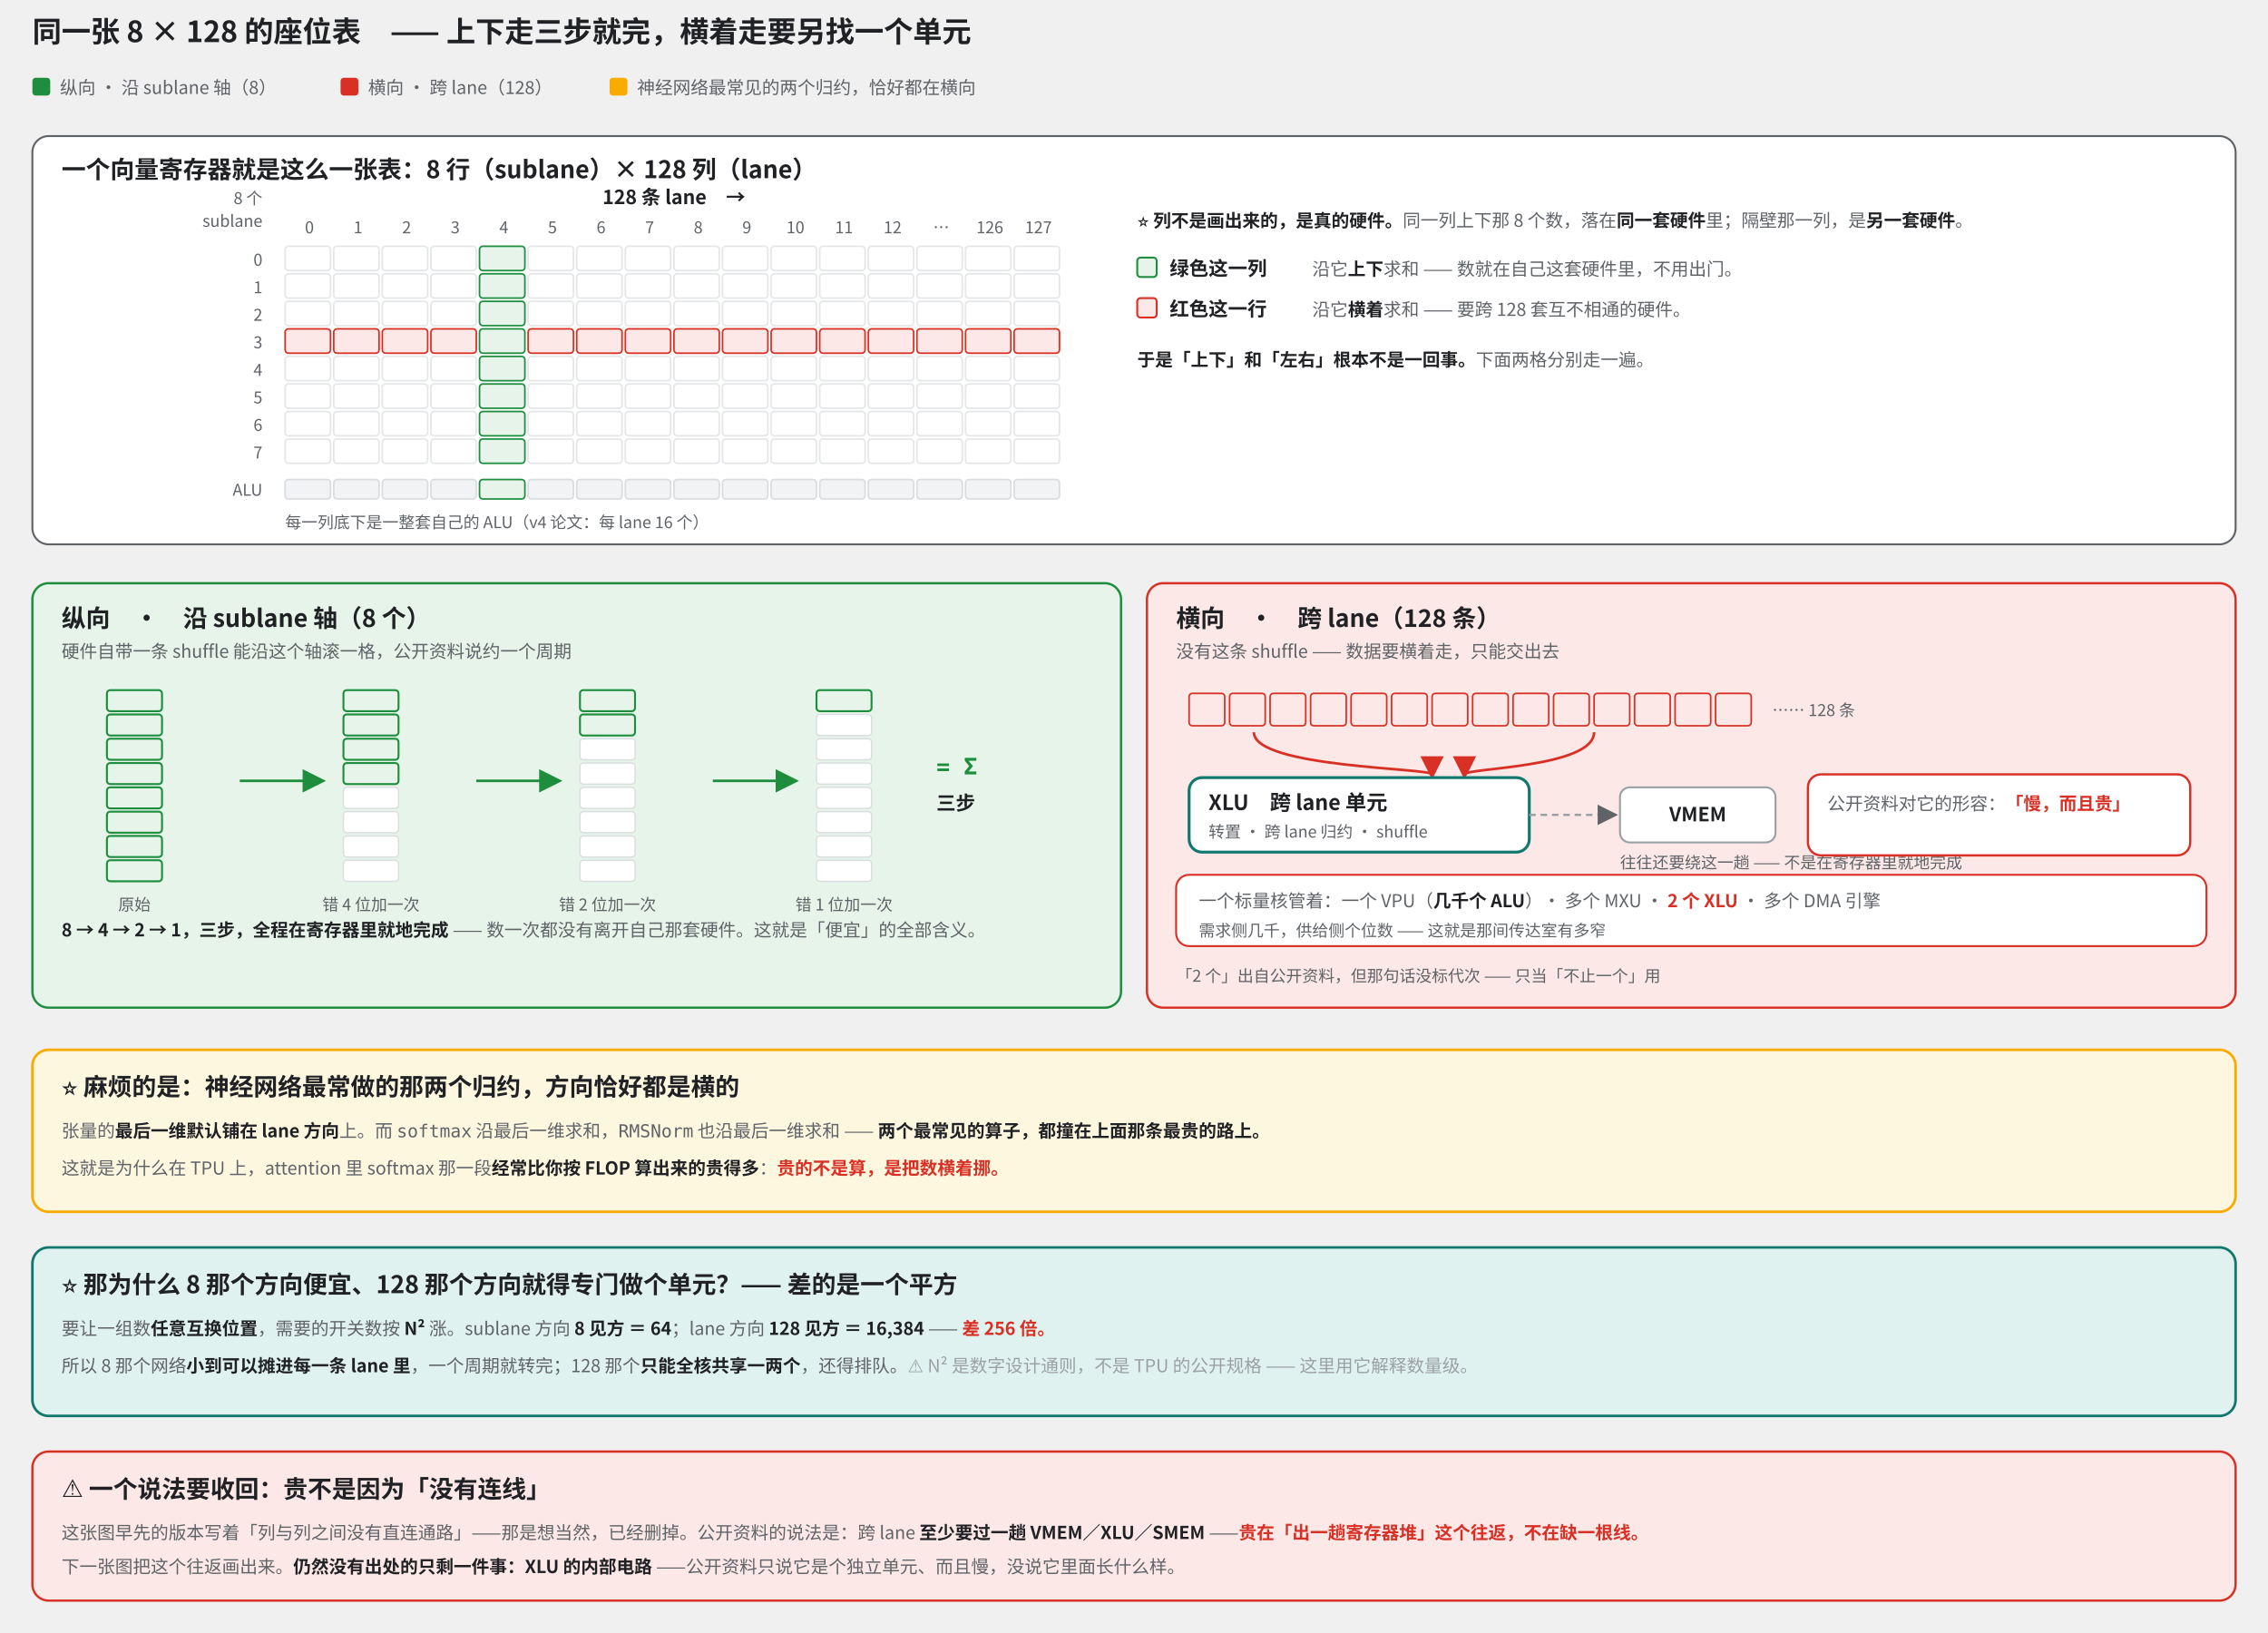
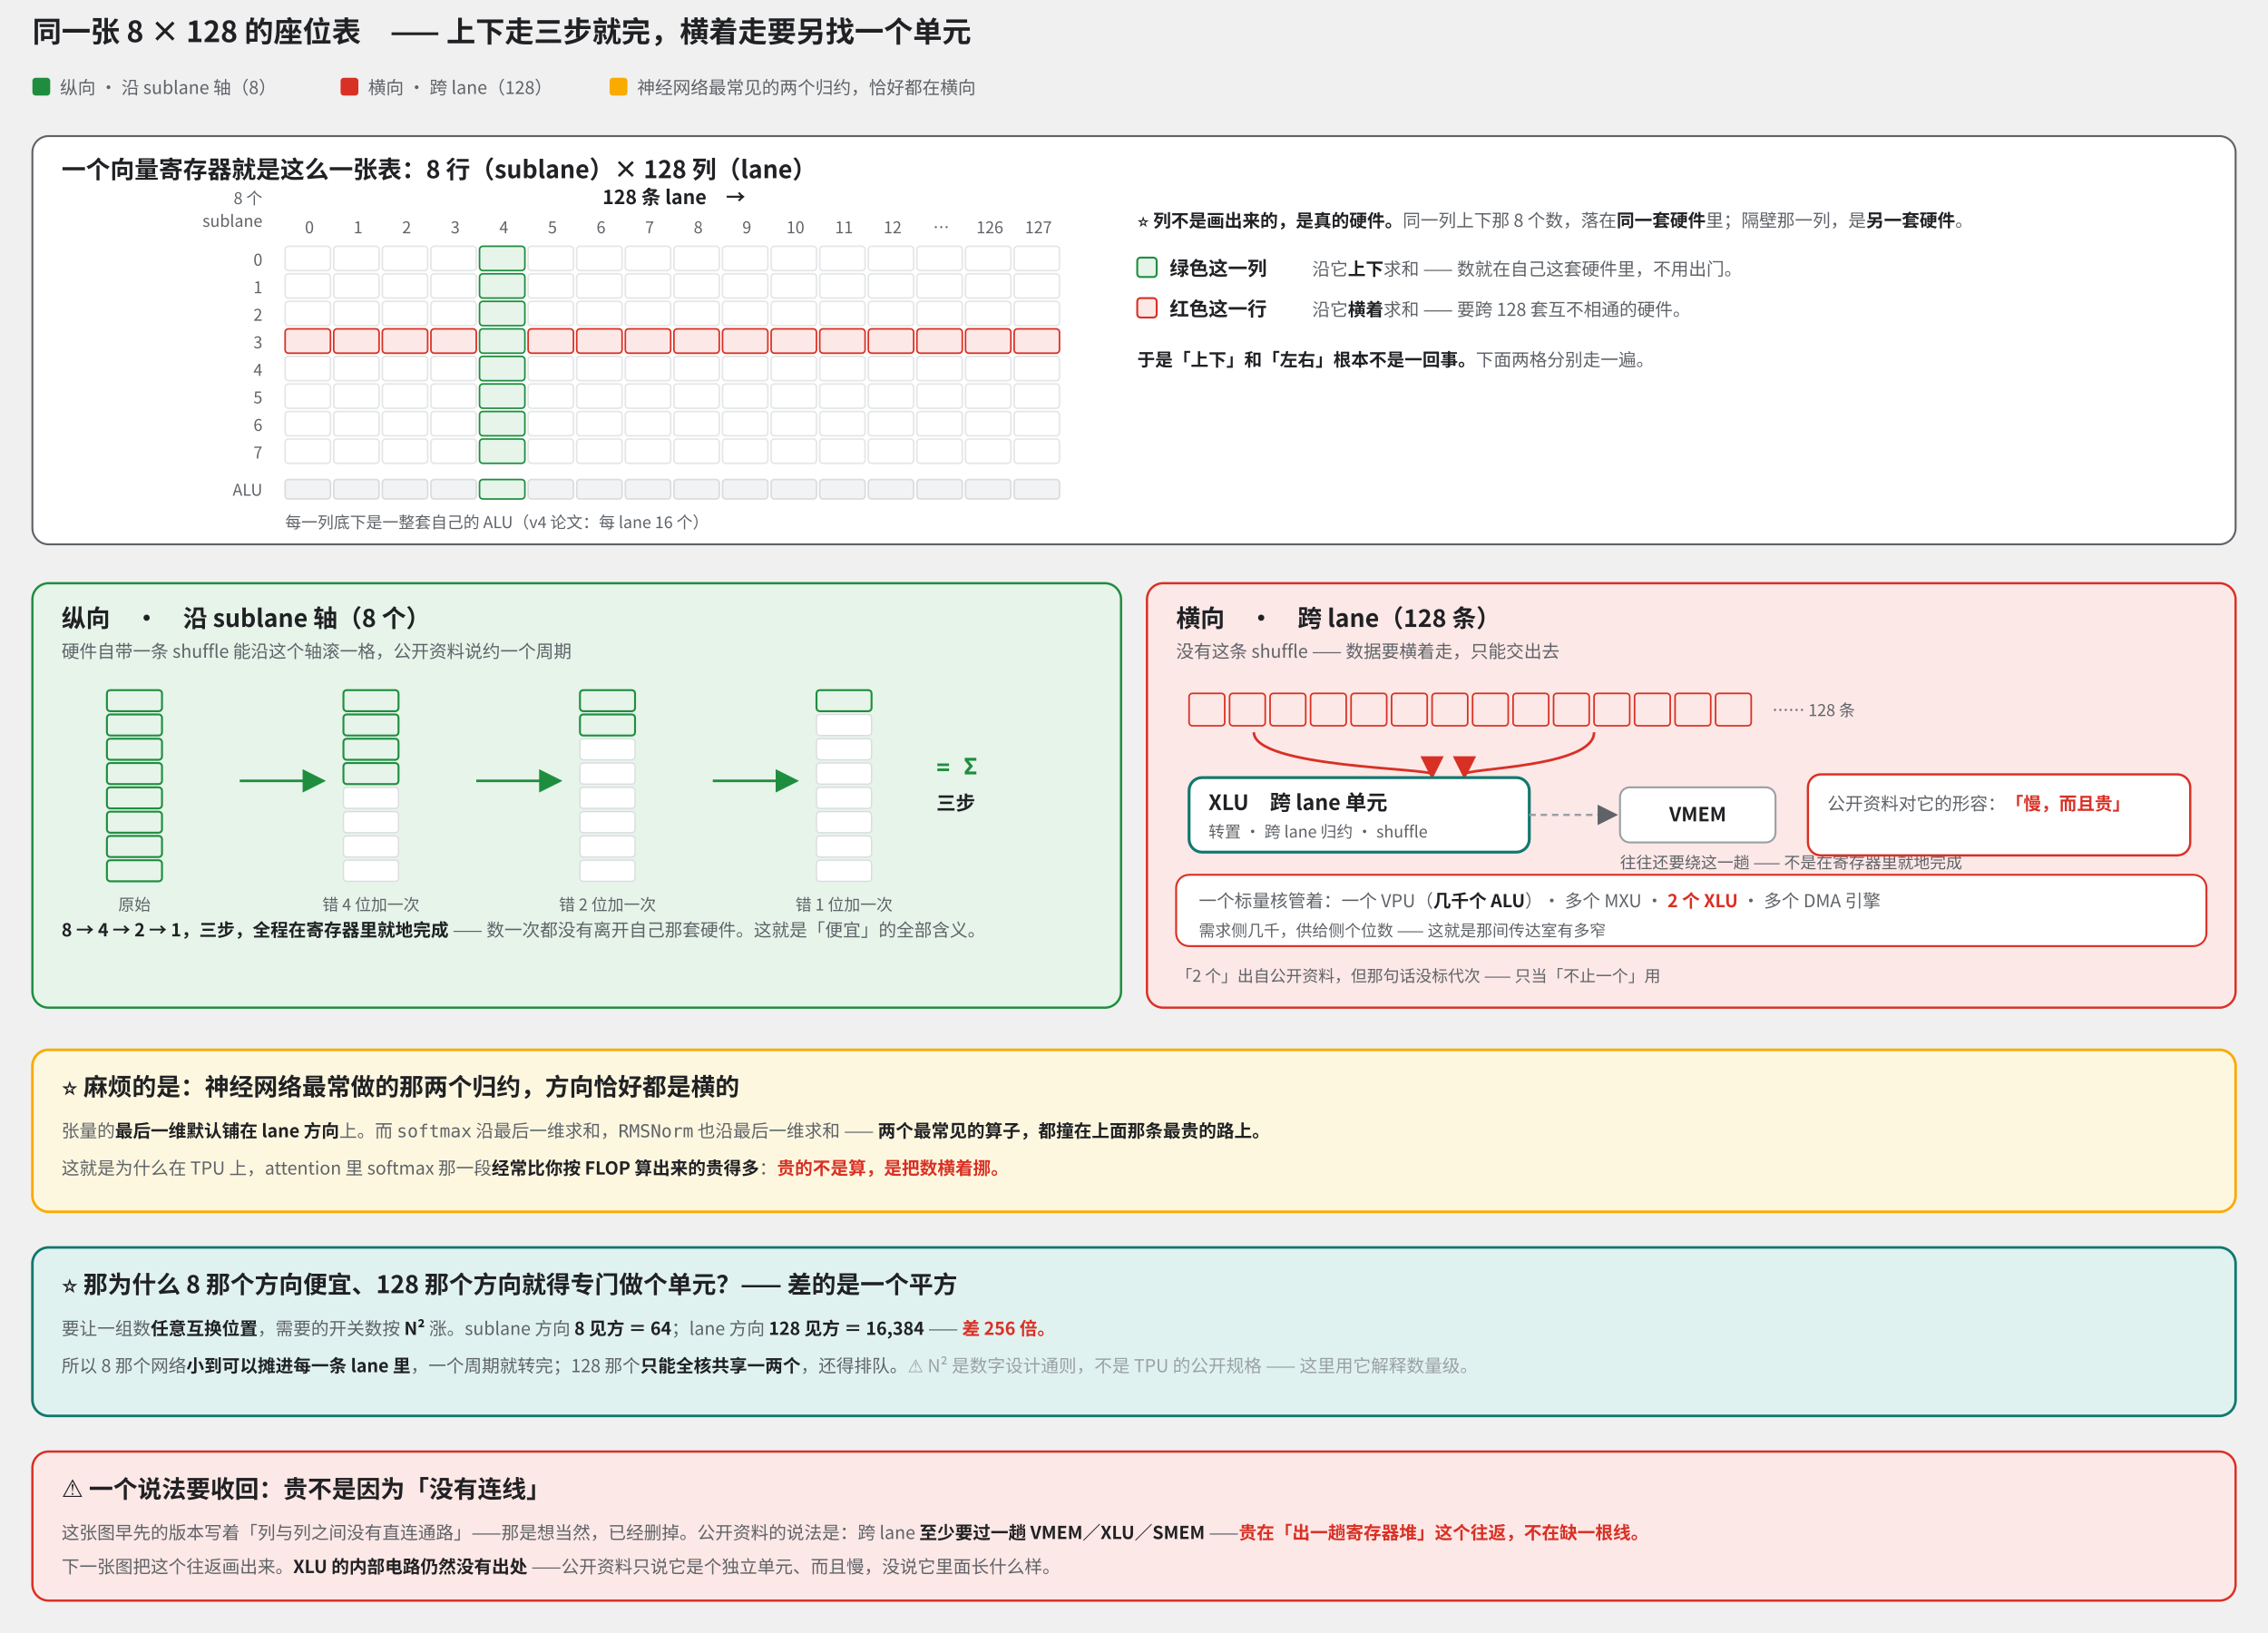
<svg xmlns="http://www.w3.org/2000/svg" viewBox="0 0 1400 1008" width="1400" height="1008" role="img" aria-label="TPU 向量寄存器 8×128 的方向不对称：沿 sublane 轴归约三步就完，沿 lane 轴归约必须经过 XLU，而公开资料称它慢且贵">
  <defs>
    <style>
.ttl{font:700 18px "Noto Sans CJK SC",sans-serif;fill:#202124}
.sec{font:700 15px "Noto Sans CJK SC",sans-serif;fill:#202124}
.box{font:700 13px "Noto Sans CJK SC",sans-serif;fill:#202124}
.lbl{font:600 12px "Noto Sans CJK SC",sans-serif;fill:#202124}
.sm{font:400 11px "Noto Sans CJK SC",sans-serif;fill:#5f6368}
.xs{font:400 11px "Noto Sans CJK SC",sans-serif;fill:#5f6368}
.xxs{font:400 10px "Noto Sans CJK SC",sans-serif;fill:#5f6368}
.num{font:700 12px "Roboto Mono",monospace}
.numb{font:700 14px "Roboto Mono",monospace}
.mono{font:400 11px "Roboto Mono",monospace;fill:#5f6368}
</style>
    <marker id="aB" markerWidth="9" markerHeight="9" refX="7" refY="4.5" orient="auto">
      <path d="M0,0 L9,4.5 L0,9 z" fill="#1a73e8" />
    </marker>
    <marker id="aR" markerWidth="9" markerHeight="9" refX="7" refY="4.5" orient="auto">
      <path d="M0,0 L9,4.5 L0,9 z" fill="#d93025" />
    </marker>
    <marker id="aG" markerWidth="9" markerHeight="9" refX="7" refY="4.5" orient="auto">
      <path d="M0,0 L9,4.5 L0,9 z" fill="#1e8e3e" />
    </marker>
    <marker id="aP" markerWidth="9" markerHeight="9" refX="7" refY="4.5" orient="auto">
      <path d="M0,0 L9,4.5 L0,9 z" fill="#8430ce" />
    </marker>
    <marker id="aK" markerWidth="9" markerHeight="9" refX="7" refY="4.5" orient="auto">
      <path d="M0,0 L9,4.5 L0,9 z" fill="#5f6368" />
    </marker>
  </defs>
  <text x="20" y="26" class="ttl">同一张 8 × 128 的座位表　—— <tspan font-weight="700">上下走三步就完，横着走要另找一个单元</tspan>
  </text>
  <rect x="20" y="48" width="11" height="11" rx="2" fill="#1e8e3e" />
  <text x="37" y="58" class="sm">纵向 · 沿 sublane 轴（8）</text>
  <rect x="210.225" y="48" width="11" height="11" rx="2" fill="#d93025" />
  <text x="227.225" y="58" class="sm">横向 · 跨 lane（128）</text>
  <rect x="376.3" y="48" width="11" height="11" rx="2" fill="#f9ab00" />
  <text x="393.3" y="58" class="sm">神经网络最常见的两个归约，恰好都在横向</text>
  <rect x="20" y="84" width="1360" height="252" rx="10" fill="#fff" stroke="#5f6368" stroke-width="1.2" />
  <text x="38" y="110" class="sec">一个向量寄存器就是这么一张表：8 行（sublane）× 128 列（lane）</text>
  <text x="416.0" y="126" class="lbl" fill="#5f6368" text-anchor="middle">128 条 lane　→</text>
  <text x="191.0" y="144" class="xxs" fill="#9aa0a6" text-anchor="middle">0</text>
  <text x="221.0" y="144" class="xxs" fill="#9aa0a6" text-anchor="middle">1</text>
  <text x="251.0" y="144" class="xxs" fill="#9aa0a6" text-anchor="middle">2</text>
  <text x="281.0" y="144" class="xxs" fill="#9aa0a6" text-anchor="middle">3</text>
  <text x="311.0" y="144" class="xxs" fill="#d93025" text-anchor="middle">4</text>
  <text x="341.0" y="144" class="xxs" fill="#9aa0a6" text-anchor="middle">5</text>
  <text x="371.0" y="144" class="xxs" fill="#9aa0a6" text-anchor="middle">6</text>
  <text x="401.0" y="144" class="xxs" fill="#9aa0a6" text-anchor="middle">7</text>
  <text x="431.0" y="144" class="xxs" fill="#9aa0a6" text-anchor="middle">8</text>
  <text x="461.0" y="144" class="xxs" fill="#9aa0a6" text-anchor="middle">9</text>
  <text x="491.0" y="144" class="xxs" fill="#9aa0a6" text-anchor="middle">10</text>
  <text x="521.0" y="144" class="xxs" fill="#9aa0a6" text-anchor="middle">11</text>
  <text x="551.0" y="144" class="xxs" fill="#9aa0a6" text-anchor="middle">12</text>
  <text x="581.0" y="144" class="xxs" fill="#9aa0a6" text-anchor="middle">⋯</text>
  <text x="611.0" y="144" class="xxs" fill="#9aa0a6" text-anchor="middle">126</text>
  <text x="641.0" y="144" class="xxs" fill="#9aa0a6" text-anchor="middle">127</text>
  <text x="162" y="126" class="xxs" fill="#5f6368" text-anchor="end">8 个</text>
  <text x="162" y="140" class="xxs" fill="#5f6368" text-anchor="end">sublane</text>
  <text x="162" y="164" class="xxs" fill="#9aa0a6" text-anchor="end">0</text>
  <rect x="176" y="152" width="28" height="15" rx="2" fill="#fff" stroke="#e4e6e8" stroke-width="1.0" />
  <rect x="206" y="152" width="28" height="15" rx="2" fill="#fff" stroke="#e4e6e8" stroke-width="1.0" />
  <rect x="236" y="152" width="28" height="15" rx="2" fill="#fff" stroke="#e4e6e8" stroke-width="1.0" />
  <rect x="266" y="152" width="28" height="15" rx="2" fill="#fff" stroke="#e4e6e8" stroke-width="1.0" />
  <rect x="296" y="152" width="28" height="15" rx="2" fill="#e6f4ea" stroke="#1e8e3e" stroke-width="1.0" />
  <rect x="326" y="152" width="28" height="15" rx="2" fill="#fff" stroke="#e4e6e8" stroke-width="1.0" />
  <rect x="356" y="152" width="28" height="15" rx="2" fill="#fff" stroke="#e4e6e8" stroke-width="1.0" />
  <rect x="386" y="152" width="28" height="15" rx="2" fill="#fff" stroke="#e4e6e8" stroke-width="1.0" />
  <rect x="416" y="152" width="28" height="15" rx="2" fill="#fff" stroke="#e4e6e8" stroke-width="1.0" />
  <rect x="446" y="152" width="28" height="15" rx="2" fill="#fff" stroke="#e4e6e8" stroke-width="1.0" />
  <rect x="476" y="152" width="28" height="15" rx="2" fill="#fff" stroke="#e4e6e8" stroke-width="1.0" />
  <rect x="506" y="152" width="28" height="15" rx="2" fill="#fff" stroke="#e4e6e8" stroke-width="1.0" />
  <rect x="536" y="152" width="28" height="15" rx="2" fill="#fff" stroke="#e4e6e8" stroke-width="1.0" />
  <rect x="566" y="152" width="28" height="15" rx="2" fill="#fff" stroke="#e4e6e8" stroke-width="1.0" />
  <rect x="596" y="152" width="28" height="15" rx="2" fill="#fff" stroke="#e4e6e8" stroke-width="1.0" />
  <rect x="626" y="152" width="28" height="15" rx="2" fill="#fff" stroke="#e4e6e8" stroke-width="1.0" />
  <text x="162" y="181" class="xxs" fill="#9aa0a6" text-anchor="end">1</text>
  <rect x="176" y="169" width="28" height="15" rx="2" fill="#fff" stroke="#e4e6e8" stroke-width="1.0" />
  <rect x="206" y="169" width="28" height="15" rx="2" fill="#fff" stroke="#e4e6e8" stroke-width="1.0" />
  <rect x="236" y="169" width="28" height="15" rx="2" fill="#fff" stroke="#e4e6e8" stroke-width="1.0" />
  <rect x="266" y="169" width="28" height="15" rx="2" fill="#fff" stroke="#e4e6e8" stroke-width="1.0" />
  <rect x="296" y="169" width="28" height="15" rx="2" fill="#e6f4ea" stroke="#1e8e3e" stroke-width="1.0" />
  <rect x="326" y="169" width="28" height="15" rx="2" fill="#fff" stroke="#e4e6e8" stroke-width="1.0" />
  <rect x="356" y="169" width="28" height="15" rx="2" fill="#fff" stroke="#e4e6e8" stroke-width="1.0" />
  <rect x="386" y="169" width="28" height="15" rx="2" fill="#fff" stroke="#e4e6e8" stroke-width="1.0" />
  <rect x="416" y="169" width="28" height="15" rx="2" fill="#fff" stroke="#e4e6e8" stroke-width="1.0" />
  <rect x="446" y="169" width="28" height="15" rx="2" fill="#fff" stroke="#e4e6e8" stroke-width="1.0" />
  <rect x="476" y="169" width="28" height="15" rx="2" fill="#fff" stroke="#e4e6e8" stroke-width="1.0" />
  <rect x="506" y="169" width="28" height="15" rx="2" fill="#fff" stroke="#e4e6e8" stroke-width="1.0" />
  <rect x="536" y="169" width="28" height="15" rx="2" fill="#fff" stroke="#e4e6e8" stroke-width="1.0" />
  <rect x="566" y="169" width="28" height="15" rx="2" fill="#fff" stroke="#e4e6e8" stroke-width="1.0" />
  <rect x="596" y="169" width="28" height="15" rx="2" fill="#fff" stroke="#e4e6e8" stroke-width="1.0" />
  <rect x="626" y="169" width="28" height="15" rx="2" fill="#fff" stroke="#e4e6e8" stroke-width="1.0" />
  <text x="162" y="198" class="xxs" fill="#9aa0a6" text-anchor="end">2</text>
  <rect x="176" y="186" width="28" height="15" rx="2" fill="#fff" stroke="#e4e6e8" stroke-width="1.0" />
  <rect x="206" y="186" width="28" height="15" rx="2" fill="#fff" stroke="#e4e6e8" stroke-width="1.0" />
  <rect x="236" y="186" width="28" height="15" rx="2" fill="#fff" stroke="#e4e6e8" stroke-width="1.0" />
  <rect x="266" y="186" width="28" height="15" rx="2" fill="#fff" stroke="#e4e6e8" stroke-width="1.0" />
  <rect x="296" y="186" width="28" height="15" rx="2" fill="#e6f4ea" stroke="#1e8e3e" stroke-width="1.0" />
  <rect x="326" y="186" width="28" height="15" rx="2" fill="#fff" stroke="#e4e6e8" stroke-width="1.0" />
  <rect x="356" y="186" width="28" height="15" rx="2" fill="#fff" stroke="#e4e6e8" stroke-width="1.0" />
  <rect x="386" y="186" width="28" height="15" rx="2" fill="#fff" stroke="#e4e6e8" stroke-width="1.0" />
  <rect x="416" y="186" width="28" height="15" rx="2" fill="#fff" stroke="#e4e6e8" stroke-width="1.0" />
  <rect x="446" y="186" width="28" height="15" rx="2" fill="#fff" stroke="#e4e6e8" stroke-width="1.0" />
  <rect x="476" y="186" width="28" height="15" rx="2" fill="#fff" stroke="#e4e6e8" stroke-width="1.0" />
  <rect x="506" y="186" width="28" height="15" rx="2" fill="#fff" stroke="#e4e6e8" stroke-width="1.0" />
  <rect x="536" y="186" width="28" height="15" rx="2" fill="#fff" stroke="#e4e6e8" stroke-width="1.0" />
  <rect x="566" y="186" width="28" height="15" rx="2" fill="#fff" stroke="#e4e6e8" stroke-width="1.0" />
  <rect x="596" y="186" width="28" height="15" rx="2" fill="#fff" stroke="#e4e6e8" stroke-width="1.0" />
  <rect x="626" y="186" width="28" height="15" rx="2" fill="#fff" stroke="#e4e6e8" stroke-width="1.0" />
  <text x="162" y="215" class="xxs" fill="#9aa0a6" text-anchor="end">3</text>
  <rect x="176" y="203" width="28" height="15" rx="2" fill="#fce8e6" stroke="#d93025" stroke-width="1.0" />
  <rect x="206" y="203" width="28" height="15" rx="2" fill="#fce8e6" stroke="#d93025" stroke-width="1.0" />
  <rect x="236" y="203" width="28" height="15" rx="2" fill="#fce8e6" stroke="#d93025" stroke-width="1.0" />
  <rect x="266" y="203" width="28" height="15" rx="2" fill="#fce8e6" stroke="#d93025" stroke-width="1.0" />
  <rect x="296" y="203" width="28" height="15" rx="2" fill="#e6f4ea" stroke="#1e8e3e" stroke-width="1.0" />
  <rect x="326" y="203" width="28" height="15" rx="2" fill="#fce8e6" stroke="#d93025" stroke-width="1.0" />
  <rect x="356" y="203" width="28" height="15" rx="2" fill="#fce8e6" stroke="#d93025" stroke-width="1.0" />
  <rect x="386" y="203" width="28" height="15" rx="2" fill="#fce8e6" stroke="#d93025" stroke-width="1.0" />
  <rect x="416" y="203" width="28" height="15" rx="2" fill="#fce8e6" stroke="#d93025" stroke-width="1.0" />
  <rect x="446" y="203" width="28" height="15" rx="2" fill="#fce8e6" stroke="#d93025" stroke-width="1.0" />
  <rect x="476" y="203" width="28" height="15" rx="2" fill="#fce8e6" stroke="#d93025" stroke-width="1.0" />
  <rect x="506" y="203" width="28" height="15" rx="2" fill="#fce8e6" stroke="#d93025" stroke-width="1.0" />
  <rect x="536" y="203" width="28" height="15" rx="2" fill="#fce8e6" stroke="#d93025" stroke-width="1.0" />
  <rect x="566" y="203" width="28" height="15" rx="2" fill="#fce8e6" stroke="#d93025" stroke-width="1.0" />
  <rect x="596" y="203" width="28" height="15" rx="2" fill="#fce8e6" stroke="#d93025" stroke-width="1.0" />
  <rect x="626" y="203" width="28" height="15" rx="2" fill="#fce8e6" stroke="#d93025" stroke-width="1.0" />
  <text x="162" y="232" class="xxs" fill="#9aa0a6" text-anchor="end">4</text>
  <rect x="176" y="220" width="28" height="15" rx="2" fill="#fff" stroke="#e4e6e8" stroke-width="1.0" />
  <rect x="206" y="220" width="28" height="15" rx="2" fill="#fff" stroke="#e4e6e8" stroke-width="1.0" />
  <rect x="236" y="220" width="28" height="15" rx="2" fill="#fff" stroke="#e4e6e8" stroke-width="1.0" />
  <rect x="266" y="220" width="28" height="15" rx="2" fill="#fff" stroke="#e4e6e8" stroke-width="1.0" />
  <rect x="296" y="220" width="28" height="15" rx="2" fill="#e6f4ea" stroke="#1e8e3e" stroke-width="1.0" />
  <rect x="326" y="220" width="28" height="15" rx="2" fill="#fff" stroke="#e4e6e8" stroke-width="1.0" />
  <rect x="356" y="220" width="28" height="15" rx="2" fill="#fff" stroke="#e4e6e8" stroke-width="1.0" />
  <rect x="386" y="220" width="28" height="15" rx="2" fill="#fff" stroke="#e4e6e8" stroke-width="1.0" />
  <rect x="416" y="220" width="28" height="15" rx="2" fill="#fff" stroke="#e4e6e8" stroke-width="1.0" />
  <rect x="446" y="220" width="28" height="15" rx="2" fill="#fff" stroke="#e4e6e8" stroke-width="1.0" />
  <rect x="476" y="220" width="28" height="15" rx="2" fill="#fff" stroke="#e4e6e8" stroke-width="1.0" />
  <rect x="506" y="220" width="28" height="15" rx="2" fill="#fff" stroke="#e4e6e8" stroke-width="1.0" />
  <rect x="536" y="220" width="28" height="15" rx="2" fill="#fff" stroke="#e4e6e8" stroke-width="1.0" />
  <rect x="566" y="220" width="28" height="15" rx="2" fill="#fff" stroke="#e4e6e8" stroke-width="1.0" />
  <rect x="596" y="220" width="28" height="15" rx="2" fill="#fff" stroke="#e4e6e8" stroke-width="1.0" />
  <rect x="626" y="220" width="28" height="15" rx="2" fill="#fff" stroke="#e4e6e8" stroke-width="1.0" />
  <text x="162" y="249" class="xxs" fill="#9aa0a6" text-anchor="end">5</text>
  <rect x="176" y="237" width="28" height="15" rx="2" fill="#fff" stroke="#e4e6e8" stroke-width="1.0" />
  <rect x="206" y="237" width="28" height="15" rx="2" fill="#fff" stroke="#e4e6e8" stroke-width="1.0" />
  <rect x="236" y="237" width="28" height="15" rx="2" fill="#fff" stroke="#e4e6e8" stroke-width="1.0" />
  <rect x="266" y="237" width="28" height="15" rx="2" fill="#fff" stroke="#e4e6e8" stroke-width="1.0" />
  <rect x="296" y="237" width="28" height="15" rx="2" fill="#e6f4ea" stroke="#1e8e3e" stroke-width="1.0" />
  <rect x="326" y="237" width="28" height="15" rx="2" fill="#fff" stroke="#e4e6e8" stroke-width="1.0" />
  <rect x="356" y="237" width="28" height="15" rx="2" fill="#fff" stroke="#e4e6e8" stroke-width="1.0" />
  <rect x="386" y="237" width="28" height="15" rx="2" fill="#fff" stroke="#e4e6e8" stroke-width="1.0" />
  <rect x="416" y="237" width="28" height="15" rx="2" fill="#fff" stroke="#e4e6e8" stroke-width="1.0" />
  <rect x="446" y="237" width="28" height="15" rx="2" fill="#fff" stroke="#e4e6e8" stroke-width="1.0" />
  <rect x="476" y="237" width="28" height="15" rx="2" fill="#fff" stroke="#e4e6e8" stroke-width="1.0" />
  <rect x="506" y="237" width="28" height="15" rx="2" fill="#fff" stroke="#e4e6e8" stroke-width="1.0" />
  <rect x="536" y="237" width="28" height="15" rx="2" fill="#fff" stroke="#e4e6e8" stroke-width="1.0" />
  <rect x="566" y="237" width="28" height="15" rx="2" fill="#fff" stroke="#e4e6e8" stroke-width="1.0" />
  <rect x="596" y="237" width="28" height="15" rx="2" fill="#fff" stroke="#e4e6e8" stroke-width="1.0" />
  <rect x="626" y="237" width="28" height="15" rx="2" fill="#fff" stroke="#e4e6e8" stroke-width="1.0" />
  <text x="162" y="266" class="xxs" fill="#9aa0a6" text-anchor="end">6</text>
  <rect x="176" y="254" width="28" height="15" rx="2" fill="#fff" stroke="#e4e6e8" stroke-width="1.0" />
  <rect x="206" y="254" width="28" height="15" rx="2" fill="#fff" stroke="#e4e6e8" stroke-width="1.0" />
  <rect x="236" y="254" width="28" height="15" rx="2" fill="#fff" stroke="#e4e6e8" stroke-width="1.0" />
  <rect x="266" y="254" width="28" height="15" rx="2" fill="#fff" stroke="#e4e6e8" stroke-width="1.0" />
  <rect x="296" y="254" width="28" height="15" rx="2" fill="#e6f4ea" stroke="#1e8e3e" stroke-width="1.0" />
  <rect x="326" y="254" width="28" height="15" rx="2" fill="#fff" stroke="#e4e6e8" stroke-width="1.0" />
  <rect x="356" y="254" width="28" height="15" rx="2" fill="#fff" stroke="#e4e6e8" stroke-width="1.0" />
  <rect x="386" y="254" width="28" height="15" rx="2" fill="#fff" stroke="#e4e6e8" stroke-width="1.0" />
  <rect x="416" y="254" width="28" height="15" rx="2" fill="#fff" stroke="#e4e6e8" stroke-width="1.0" />
  <rect x="446" y="254" width="28" height="15" rx="2" fill="#fff" stroke="#e4e6e8" stroke-width="1.0" />
  <rect x="476" y="254" width="28" height="15" rx="2" fill="#fff" stroke="#e4e6e8" stroke-width="1.0" />
  <rect x="506" y="254" width="28" height="15" rx="2" fill="#fff" stroke="#e4e6e8" stroke-width="1.0" />
  <rect x="536" y="254" width="28" height="15" rx="2" fill="#fff" stroke="#e4e6e8" stroke-width="1.0" />
  <rect x="566" y="254" width="28" height="15" rx="2" fill="#fff" stroke="#e4e6e8" stroke-width="1.0" />
  <rect x="596" y="254" width="28" height="15" rx="2" fill="#fff" stroke="#e4e6e8" stroke-width="1.0" />
  <rect x="626" y="254" width="28" height="15" rx="2" fill="#fff" stroke="#e4e6e8" stroke-width="1.0" />
  <text x="162" y="283" class="xxs" fill="#9aa0a6" text-anchor="end">7</text>
  <rect x="176" y="271" width="28" height="15" rx="2" fill="#fff" stroke="#e4e6e8" stroke-width="1.0" />
  <rect x="206" y="271" width="28" height="15" rx="2" fill="#fff" stroke="#e4e6e8" stroke-width="1.0" />
  <rect x="236" y="271" width="28" height="15" rx="2" fill="#fff" stroke="#e4e6e8" stroke-width="1.0" />
  <rect x="266" y="271" width="28" height="15" rx="2" fill="#fff" stroke="#e4e6e8" stroke-width="1.0" />
  <rect x="296" y="271" width="28" height="15" rx="2" fill="#e6f4ea" stroke="#1e8e3e" stroke-width="1.0" />
  <rect x="326" y="271" width="28" height="15" rx="2" fill="#fff" stroke="#e4e6e8" stroke-width="1.0" />
  <rect x="356" y="271" width="28" height="15" rx="2" fill="#fff" stroke="#e4e6e8" stroke-width="1.0" />
  <rect x="386" y="271" width="28" height="15" rx="2" fill="#fff" stroke="#e4e6e8" stroke-width="1.0" />
  <rect x="416" y="271" width="28" height="15" rx="2" fill="#fff" stroke="#e4e6e8" stroke-width="1.0" />
  <rect x="446" y="271" width="28" height="15" rx="2" fill="#fff" stroke="#e4e6e8" stroke-width="1.0" />
  <rect x="476" y="271" width="28" height="15" rx="2" fill="#fff" stroke="#e4e6e8" stroke-width="1.0" />
  <rect x="506" y="271" width="28" height="15" rx="2" fill="#fff" stroke="#e4e6e8" stroke-width="1.0" />
  <rect x="536" y="271" width="28" height="15" rx="2" fill="#fff" stroke="#e4e6e8" stroke-width="1.0" />
  <rect x="566" y="271" width="28" height="15" rx="2" fill="#fff" stroke="#e4e6e8" stroke-width="1.0" />
  <rect x="596" y="271" width="28" height="15" rx="2" fill="#fff" stroke="#e4e6e8" stroke-width="1.0" />
  <rect x="626" y="271" width="28" height="15" rx="2" fill="#fff" stroke="#e4e6e8" stroke-width="1.0" />
  <rect x="176" y="296" width="28" height="12" rx="2" fill="#f1f3f4" stroke="#dadce0" stroke-width="1.0" />
  <rect x="206" y="296" width="28" height="12" rx="2" fill="#f1f3f4" stroke="#dadce0" stroke-width="1.0" />
  <rect x="236" y="296" width="28" height="12" rx="2" fill="#f1f3f4" stroke="#dadce0" stroke-width="1.0" />
  <rect x="266" y="296" width="28" height="12" rx="2" fill="#f1f3f4" stroke="#dadce0" stroke-width="1.0" />
  <rect x="296" y="296" width="28" height="12" rx="2" fill="#e6f4ea" stroke="#1e8e3e" stroke-width="1.0" />
  <rect x="326" y="296" width="28" height="12" rx="2" fill="#f1f3f4" stroke="#dadce0" stroke-width="1.0" />
  <rect x="356" y="296" width="28" height="12" rx="2" fill="#f1f3f4" stroke="#dadce0" stroke-width="1.0" />
  <rect x="386" y="296" width="28" height="12" rx="2" fill="#f1f3f4" stroke="#dadce0" stroke-width="1.0" />
  <rect x="416" y="296" width="28" height="12" rx="2" fill="#f1f3f4" stroke="#dadce0" stroke-width="1.0" />
  <rect x="446" y="296" width="28" height="12" rx="2" fill="#f1f3f4" stroke="#dadce0" stroke-width="1.0" />
  <rect x="476" y="296" width="28" height="12" rx="2" fill="#f1f3f4" stroke="#dadce0" stroke-width="1.0" />
  <rect x="506" y="296" width="28" height="12" rx="2" fill="#f1f3f4" stroke="#dadce0" stroke-width="1.0" />
  <rect x="536" y="296" width="28" height="12" rx="2" fill="#f1f3f4" stroke="#dadce0" stroke-width="1.0" />
  <rect x="566" y="296" width="28" height="12" rx="2" fill="#f1f3f4" stroke="#dadce0" stroke-width="1.0" />
  <rect x="596" y="296" width="28" height="12" rx="2" fill="#f1f3f4" stroke="#dadce0" stroke-width="1.0" />
  <rect x="626" y="296" width="28" height="12" rx="2" fill="#f1f3f4" stroke="#dadce0" stroke-width="1.0" />
  <text x="162" y="306" class="xxs" fill="#9aa0a6" text-anchor="end">ALU</text>
  <text x="176" y="326" class="xxs" fill="#5f6368">每一列底下是一整套自己的 ALU（v4 论文：每 lane 16 个）</text>
  <text x="702" y="140" class="sm">
    <tspan font-weight="700" fill="#202124">⭐ 列不是画出来的，是真的硬件。</tspan>同一列上下那 8 个数，落在<tspan font-weight="700" fill="#202124">同一套硬件</tspan>里；隔壁那一列，是<tspan font-weight="700" fill="#202124">另一套硬件</tspan>。</text>
  <rect x="702" y="159" width="12" height="12" rx="2" fill="#e6f4ea" stroke="#1e8e3e" stroke-width="1.2" />
  <text x="722" y="170" class="lbl" fill="#1e8e3e">绿色这一列</text>
  <text x="810" y="170" class="xs">沿它<tspan font-weight="700" fill="#202124">上下</tspan>求和 —— 数就在自己这套硬件里，不用出门。</text>
  <rect x="702" y="184" width="12" height="12" rx="2" fill="#fce8e6" stroke="#d93025" stroke-width="1.2" />
  <text x="722" y="195" class="lbl" fill="#d93025">红色这一行</text>
  <text x="810" y="195" class="xs">沿它<tspan font-weight="700" fill="#202124">横着</tspan>求和 —— 要跨 128 套互不相通的硬件。</text>
  <text x="702" y="226" class="xs" fill="#202124">
    <tspan font-weight="700" fill="#202124">于是「上下」和「左右」根本不是一回事。</tspan>下面两格分别走一遍。</text>
  <rect x="20" y="360" width="672" height="262" rx="10" fill="#e6f4ea" stroke="#1e8e3e" stroke-width="1.4" />
  <text x="38" y="387" class="sec" fill="#1e8e3e">纵向　·　沿 sublane 轴（8 个）</text>
  <text x="38" y="406" class="xs" fill="#5f6368">硬件自带一条 shuffle 能沿这个轴滚一格，公开资料说约一个周期</text>
  <rect x="66" y="426" width="34" height="13" rx="2" fill="#e6f4ea" stroke="#1e8e3e" stroke-width="1.2" />
  <rect x="66" y="441" width="34" height="13" rx="2" fill="#e6f4ea" stroke="#1e8e3e" stroke-width="1.2" />
  <rect x="66" y="456" width="34" height="13" rx="2" fill="#e6f4ea" stroke="#1e8e3e" stroke-width="1.2" />
  <rect x="66" y="471" width="34" height="13" rx="2" fill="#e6f4ea" stroke="#1e8e3e" stroke-width="1.2" />
  <rect x="66" y="486" width="34" height="13" rx="2" fill="#e6f4ea" stroke="#1e8e3e" stroke-width="1.2" />
  <rect x="66" y="501" width="34" height="13" rx="2" fill="#e6f4ea" stroke="#1e8e3e" stroke-width="1.2" />
  <rect x="66" y="516" width="34" height="13" rx="2" fill="#e6f4ea" stroke="#1e8e3e" stroke-width="1.2" />
  <rect x="66" y="531" width="34" height="13" rx="2" fill="#e6f4ea" stroke="#1e8e3e" stroke-width="1.2" />
  <text x="83.0" y="562" class="xxs" fill="#9aa0a6" text-anchor="middle">原始</text>
  <rect x="212" y="426" width="34" height="13" rx="2" fill="#e6f4ea" stroke="#1e8e3e" stroke-width="1.2" />
  <rect x="212" y="441" width="34" height="13" rx="2" fill="#e6f4ea" stroke="#1e8e3e" stroke-width="1.2" />
  <rect x="212" y="456" width="34" height="13" rx="2" fill="#e6f4ea" stroke="#1e8e3e" stroke-width="1.2" />
  <rect x="212" y="471" width="34" height="13" rx="2" fill="#e6f4ea" stroke="#1e8e3e" stroke-width="1.2" />
  <rect x="212" y="486" width="34" height="13" rx="2" fill="#fff" stroke="#dadce0" stroke-width="0.8" />
  <rect x="212" y="501" width="34" height="13" rx="2" fill="#fff" stroke="#dadce0" stroke-width="0.8" />
  <rect x="212" y="516" width="34" height="13" rx="2" fill="#fff" stroke="#dadce0" stroke-width="0.8" />
  <rect x="212" y="531" width="34" height="13" rx="2" fill="#fff" stroke="#dadce0" stroke-width="0.8" />
  <text x="229.0" y="562" class="xxs" fill="#202124" text-anchor="middle">错 4 位加一次</text>
  <line x1="148" y1="482" x2="198" y2="482" stroke="#1e8e3e" stroke-width="1.6" marker-end="url(#aG)" />
  <rect x="358" y="426" width="34" height="13" rx="2" fill="#e6f4ea" stroke="#1e8e3e" stroke-width="1.2" />
  <rect x="358" y="441" width="34" height="13" rx="2" fill="#e6f4ea" stroke="#1e8e3e" stroke-width="1.2" />
  <rect x="358" y="456" width="34" height="13" rx="2" fill="#fff" stroke="#dadce0" stroke-width="0.8" />
  <rect x="358" y="471" width="34" height="13" rx="2" fill="#fff" stroke="#dadce0" stroke-width="0.8" />
  <rect x="358" y="486" width="34" height="13" rx="2" fill="#fff" stroke="#dadce0" stroke-width="0.8" />
  <rect x="358" y="501" width="34" height="13" rx="2" fill="#fff" stroke="#dadce0" stroke-width="0.8" />
  <rect x="358" y="516" width="34" height="13" rx="2" fill="#fff" stroke="#dadce0" stroke-width="0.8" />
  <rect x="358" y="531" width="34" height="13" rx="2" fill="#fff" stroke="#dadce0" stroke-width="0.8" />
  <text x="375.0" y="562" class="xxs" fill="#202124" text-anchor="middle">错 2 位加一次</text>
  <line x1="294" y1="482" x2="344" y2="482" stroke="#1e8e3e" stroke-width="1.6" marker-end="url(#aG)" />
  <rect x="504" y="426" width="34" height="13" rx="2" fill="#e6f4ea" stroke="#1e8e3e" stroke-width="1.2" />
  <rect x="504" y="441" width="34" height="13" rx="2" fill="#fff" stroke="#dadce0" stroke-width="0.8" />
  <rect x="504" y="456" width="34" height="13" rx="2" fill="#fff" stroke="#dadce0" stroke-width="0.8" />
  <rect x="504" y="471" width="34" height="13" rx="2" fill="#fff" stroke="#dadce0" stroke-width="0.8" />
  <rect x="504" y="486" width="34" height="13" rx="2" fill="#fff" stroke="#dadce0" stroke-width="0.8" />
  <rect x="504" y="501" width="34" height="13" rx="2" fill="#fff" stroke="#dadce0" stroke-width="0.8" />
  <rect x="504" y="516" width="34" height="13" rx="2" fill="#fff" stroke="#dadce0" stroke-width="0.8" />
  <rect x="504" y="531" width="34" height="13" rx="2" fill="#fff" stroke="#dadce0" stroke-width="0.8" />
  <text x="521.0" y="562" class="xxs" fill="#202124" text-anchor="middle">错 1 位加一次</text>
  <line x1="440" y1="482" x2="490" y2="482" stroke="#1e8e3e" stroke-width="1.6" marker-end="url(#aG)" />
  <text x="578" y="478" class="numb" fill="#1e8e3e">= Σ</text>
  <text x="578" y="500" class="lbl" fill="#1e8e3e">三步</text>
  <text x="38" y="578" class="sm" fill="#202124">
    <tspan font-weight="700" fill="#202124">8 → 4 → 2 → 1，三步，全程在寄存器里就地完成</tspan> —— 数一次都没有离开自己那套硬件。这就是「便宜」的全部含义。</text>
  <rect x="708" y="360" width="672" height="262" rx="10" fill="#fce8e6" stroke="#d93025" stroke-width="1.4" />
  <text x="726" y="387" class="sec" fill="#d93025">横向　·　跨 lane（128 条）</text>
  <text x="726" y="406" class="xs" fill="#5f6368">没有这条 shuffle —— 数据要横着走，只能交出去</text>
  <rect x="734" y="428" width="22" height="20" rx="2" fill="#fce8e6" stroke="#d93025" stroke-width="1.0" />
  <rect x="759" y="428" width="22" height="20" rx="2" fill="#fce8e6" stroke="#d93025" stroke-width="1.0" />
  <rect x="784" y="428" width="22" height="20" rx="2" fill="#fce8e6" stroke="#d93025" stroke-width="1.0" />
  <rect x="809" y="428" width="22" height="20" rx="2" fill="#fce8e6" stroke="#d93025" stroke-width="1.0" />
  <rect x="834" y="428" width="22" height="20" rx="2" fill="#fce8e6" stroke="#d93025" stroke-width="1.0" />
  <rect x="859" y="428" width="22" height="20" rx="2" fill="#fce8e6" stroke="#d93025" stroke-width="1.0" />
  <rect x="884" y="428" width="22" height="20" rx="2" fill="#fce8e6" stroke="#d93025" stroke-width="1.0" />
  <rect x="909" y="428" width="22" height="20" rx="2" fill="#fce8e6" stroke="#d93025" stroke-width="1.0" />
  <rect x="934" y="428" width="22" height="20" rx="2" fill="#fce8e6" stroke="#d93025" stroke-width="1.0" />
  <rect x="959" y="428" width="22" height="20" rx="2" fill="#fce8e6" stroke="#d93025" stroke-width="1.0" />
  <rect x="984" y="428" width="22" height="20" rx="2" fill="#fce8e6" stroke="#d93025" stroke-width="1.0" />
  <rect x="1009" y="428" width="22" height="20" rx="2" fill="#fce8e6" stroke="#d93025" stroke-width="1.0" />
  <rect x="1034" y="428" width="22" height="20" rx="2" fill="#fce8e6" stroke="#d93025" stroke-width="1.0" />
  <rect x="1059" y="428" width="22" height="20" rx="2" fill="#fce8e6" stroke="#d93025" stroke-width="1.0" />
  <text x="1094" y="442" class="xxs" fill="#5f6368">…… 128 条</text>
  <path d="M774 452 C774 474 884 474 884 478" stroke="#d93025" stroke-width="1.6" fill="none" marker-end="url(#aR)" />
  <path d="M984 452 C984 474 904 474 904 478" stroke="#d93025" stroke-width="1.6" fill="none" marker-end="url(#aR)" />
  <rect x="734" y="480" width="210" height="46" rx="8" fill="#fff" stroke="#12786f" stroke-width="1.8" />
  <text x="746" y="500" class="box" fill="#12786f">XLU　跨 lane 单元</text>
  <text x="746" y="517" class="xxs" fill="#5f6368">转置 · 跨 lane 归约 · shuffle</text>
  <line x1="944" y1="503" x2="996" y2="503" stroke="#9aa0a6" stroke-width="1.4" marker-end="url(#aK)" stroke-dasharray="4 3" />
  <rect x="1000" y="486" width="96" height="34" rx="6" fill="#fff" stroke="#9aa0a6" stroke-width="1.2" />
  <text x="1048" y="507" class="lbl" fill="#5f6368" text-anchor="middle">VMEM</text>
  <text x="1000" y="536" class="xxs" fill="#5f6368">往往还要绕这一趟 —— 不是在寄存器里就地完成</text>
  <rect x="1116" y="478" width="236" height="50" rx="8" fill="#fff" stroke="#d93025" stroke-width="1.4" />
  <text x="1128" y="500" class="xs">公开资料对它的形容：<tspan font-weight="700" fill="#d93025">「慢，而且贵」</tspan>
  </text>
  <rect x="726" y="540" width="636" height="44" rx="8" fill="#fff" stroke="#d93025" stroke-width="1.2" />
  <text x="740" y="560" class="xs">一个标量核管着：一个 VPU（<tspan font-weight="700" fill="#202124">几千个 ALU</tspan>）· 多个 MXU · <tspan font-weight="700" fill="#d93025">2 个 XLU</tspan> · 多个 DMA 引擎</text>
  <text x="740" y="578" class="xxs" fill="#5f6368">需求侧几千，供给侧个位数 —— 这就是那间传达室有多窄</text>
  <text x="726" y="606" class="xxs" fill="#9aa0a6">「2 个」出自公开资料，但那句话没标代次 —— 只当「不止一个」用</text>
  <rect x="20" y="648" width="1360" height="100" rx="10" fill="#fef7e0" stroke="#f9ab00" stroke-width="1.6" />
  <text x="38" y="676" class="sec">⭐ 麻烦的是：神经网络最常做的那两个归约，方向恰好都是横的</text>
  <text x="38" y="702" class="xs">张量的<tspan font-weight="700" fill="#202124">最后一维默认铺在 lane 方向</tspan>上。而 <tspan class="mono" fill="#1967d2">softmax</tspan> 沿最后一维求和，<tspan class="mono" fill="#1967d2">RMSNorm</tspan> 也沿最后一维求和 —— <tspan font-weight="700" fill="#202124">两个最常见的算子，都撞在上面那条最贵的路上。</tspan>
  </text>
  <text x="38" y="725" class="sm" fill="#202124">这就是为什么在 TPU 上，attention 里 softmax 那一段<tspan font-weight="700" fill="#202124">经常比你按 FLOP 算出来的贵得多</tspan>：<tspan font-weight="700" fill="#d93025">贵的不是算，是把数横着挪。</tspan>
  </text>
  <rect x="20" y="770" width="1360" height="104" rx="10" fill="#e0f2f0" stroke="#12786f" stroke-width="1.6" />
  <text x="38" y="798" class="sec" fill="#12786f">⭐ 那为什么 8 那个方向便宜、128 那个方向就得专门做个单元？—— 差的是一个平方</text>
  <text x="38" y="824" class="xs">要让一组数<tspan font-weight="700" fill="#202124">任意互换位置</tspan>，需要的开关数按 <tspan font-weight="700" fill="#202124">N²</tspan> 涨。sublane 方向 <tspan font-weight="700" fill="#202124">8 见方 ＝ 64</tspan>；lane 方向 <tspan font-weight="700" fill="#202124">128 见方 ＝ 16,384</tspan> —— <tspan font-weight="700" fill="#d93025">差 256 倍。</tspan>
  </text>
  <text x="38" y="847" class="xs">所以 8 那个网络<tspan font-weight="700" fill="#202124">小到可以摊进每一条 lane 里</tspan>，一个周期就转完；128 那个<tspan font-weight="700" fill="#202124">只能全核共享一两个</tspan>，还得排队。<tspan fill="#9aa0a6">⚠️ N² 是数字设计通则，不是 TPU 的公开规格 —— 这里用它解释数量级。</tspan>
  </text>
  <rect x="20" y="896" width="1360" height="92" rx="10" fill="#fce8e6" stroke="#d93025" stroke-width="1.4" />
  <text x="38" y="924" class="sec">⚠️ 一个说法要收回：贵不是因为「没有连线」</text>
  <text x="38" y="950" class="xs">这张图早先的版本写着「列与列之间没有直连通路」——那是想当然，已经删掉。公开资料的说法是：跨 lane <tspan font-weight="700" fill="#202124">至少要过一趟 VMEM／XLU／SMEM</tspan> ——<tspan font-weight="700" fill="#d93025">贵在「出一趟寄存器堆」这个往返，不在缺一根线。</tspan>
  </text>
-   <text x="38" y="971" class="xs">下一张图把这个往返画出来。<tspan font-weight="700" fill="#202124">仍然没有出处的只剩一件事：XLU 的内部电路</tspan> ——公开资料只说它是个独立单元、而且慢，没说它里面长什么样。</text>
+   <text x="38" y="971" class="xs">下一张图把这个往返画出来。<tspan font-weight="700" fill="#202124">XLU 的内部电路仍然没有出处</tspan> ——公开资料只说它是个独立单元、而且慢，没说它里面长什么样。</text>
</svg>
